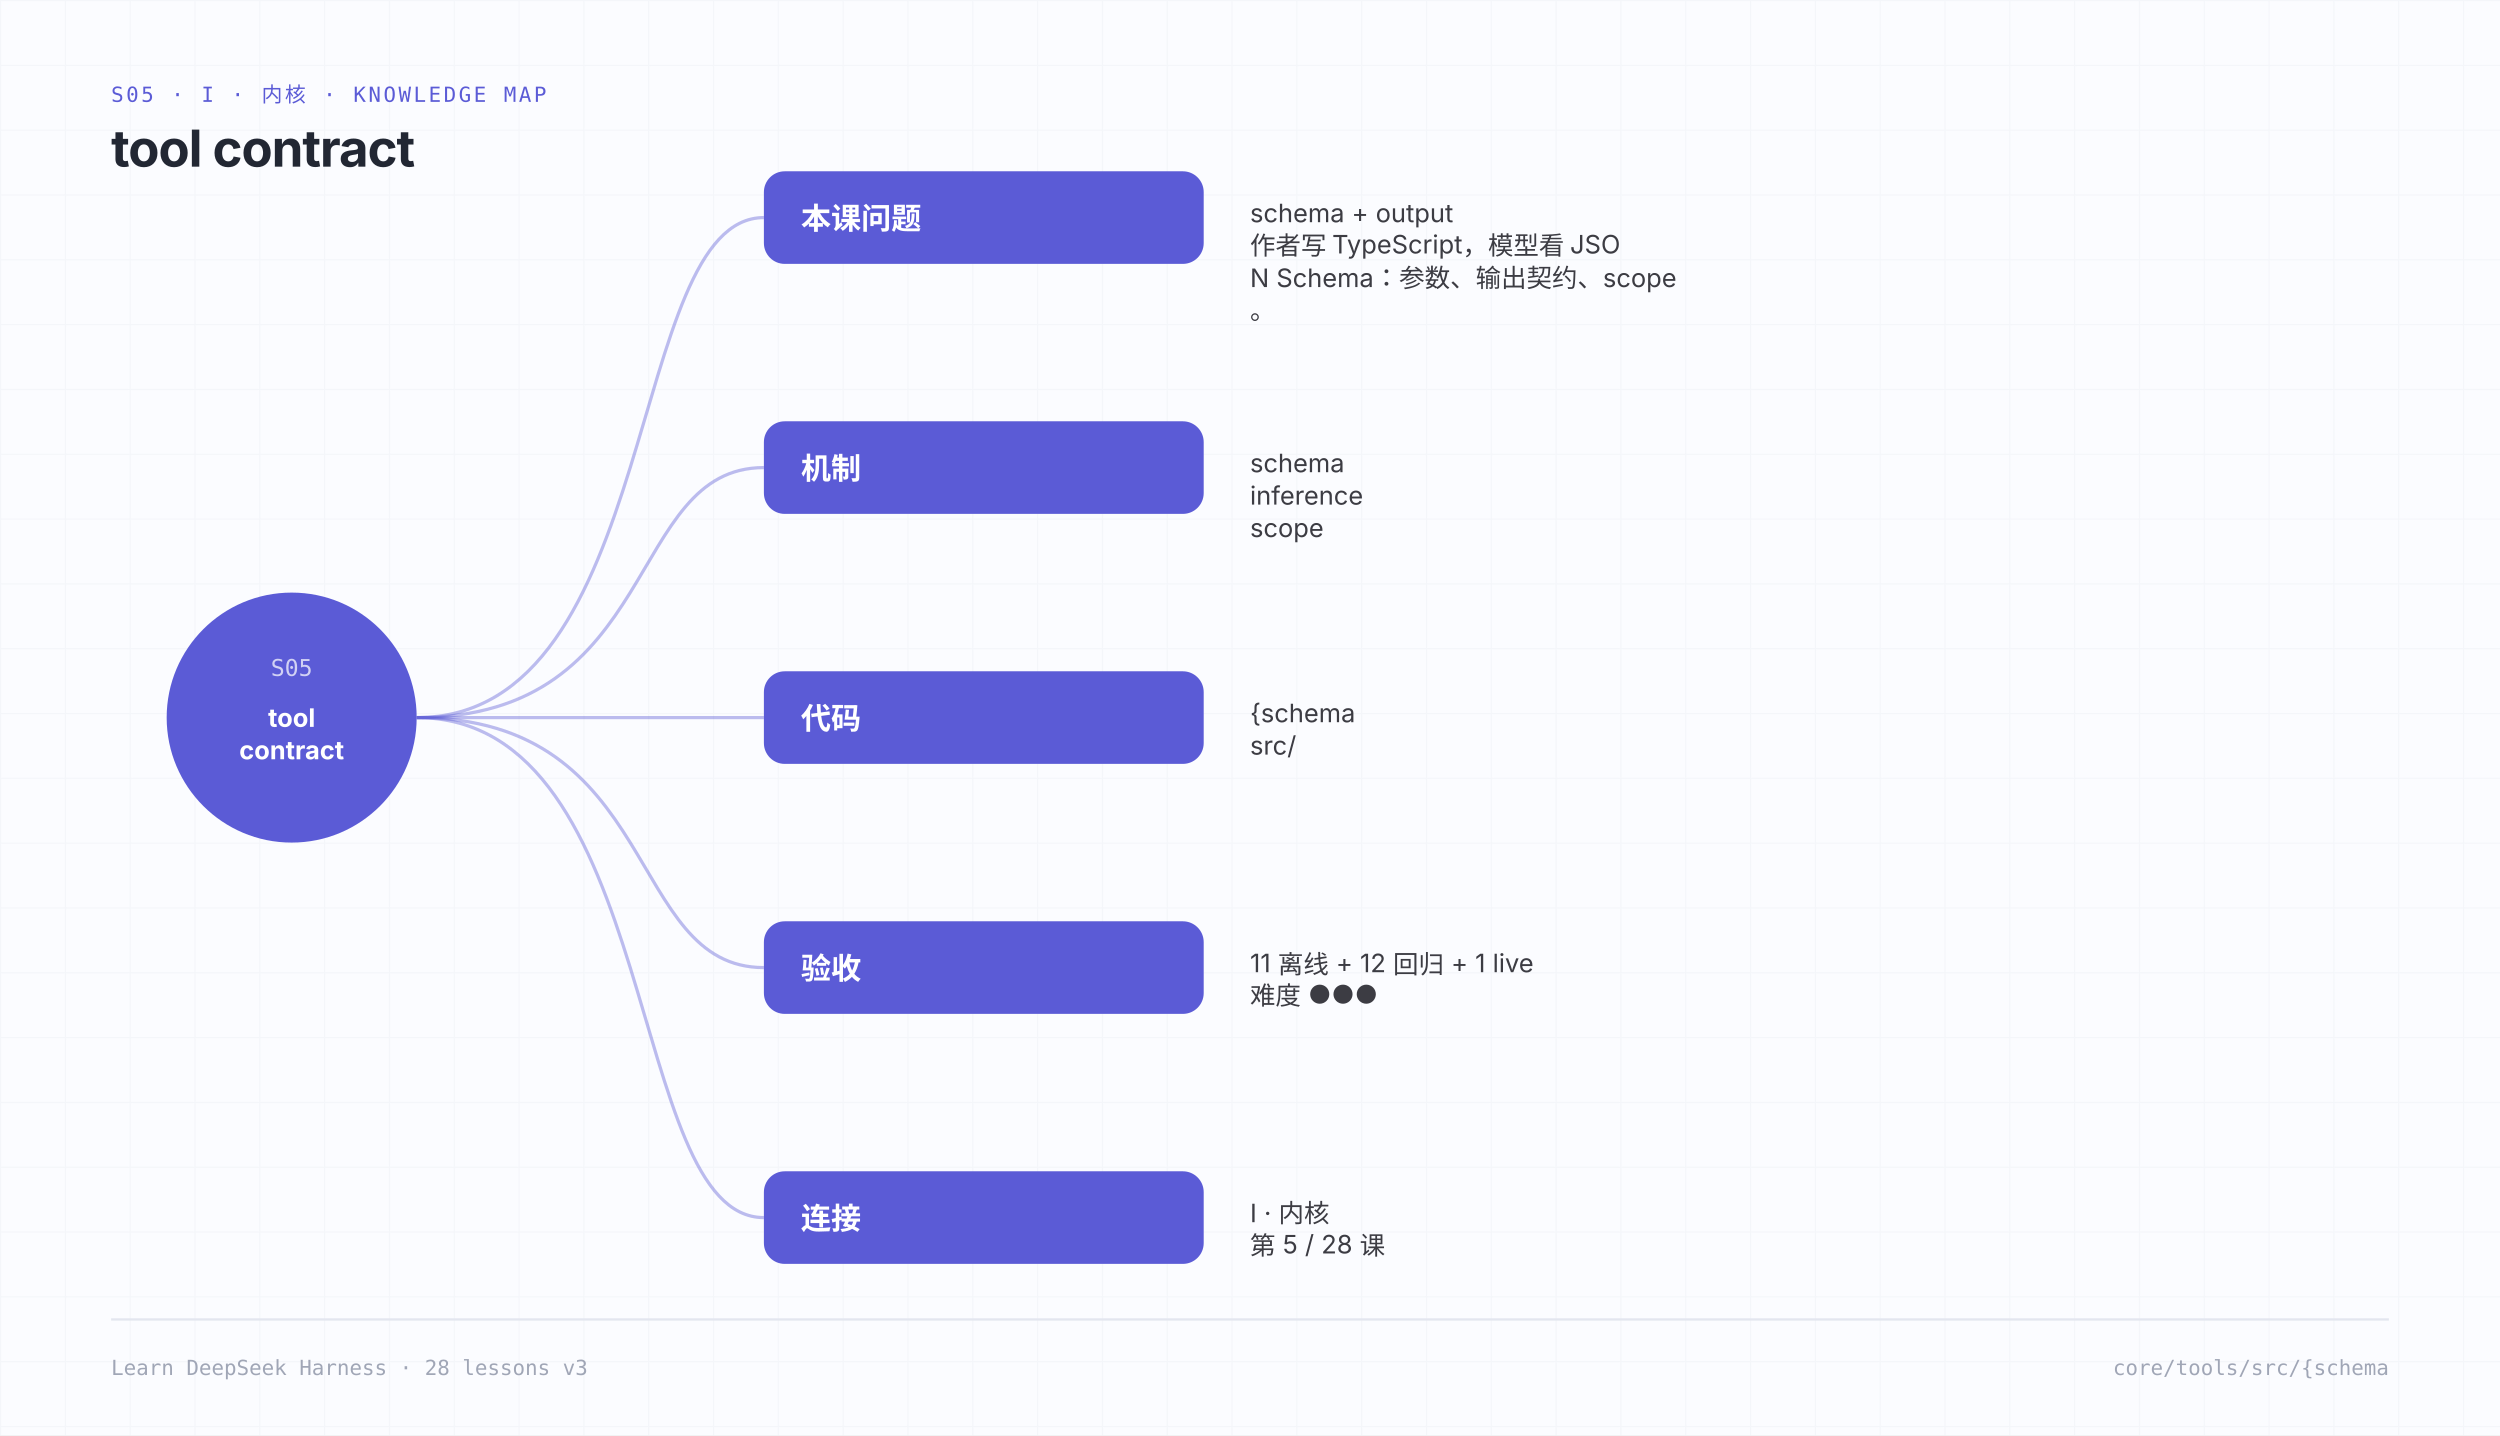
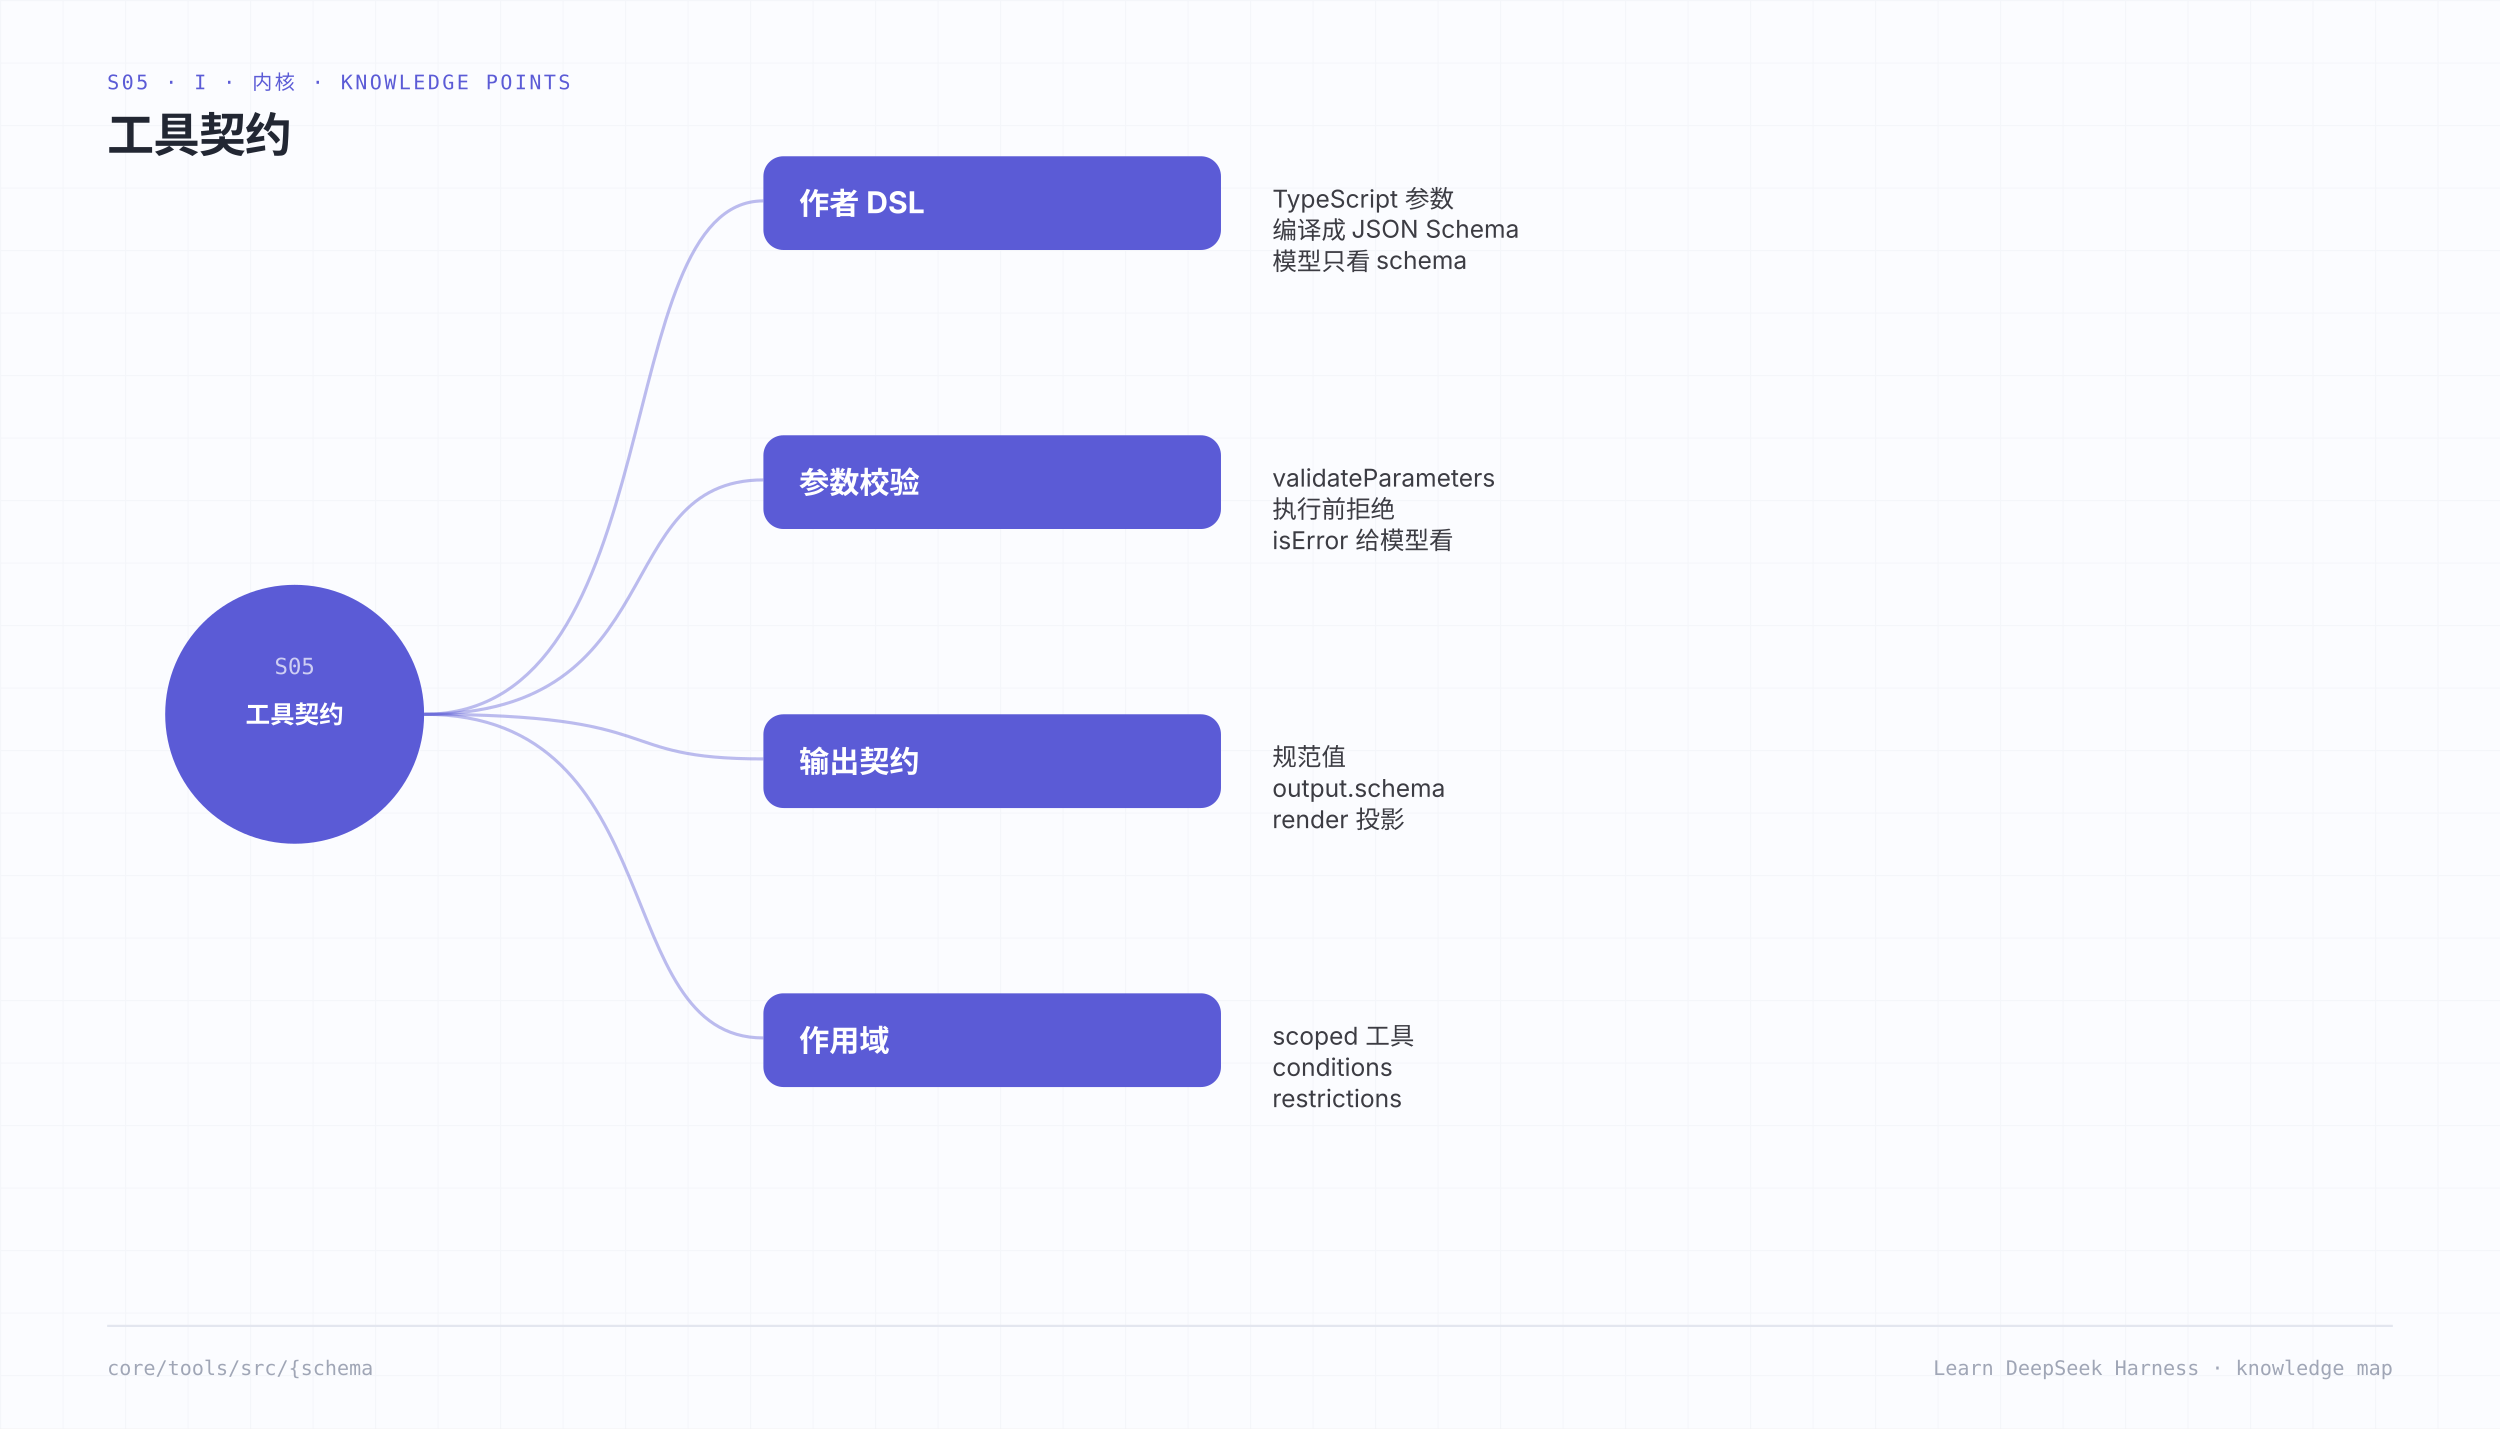
- <svg xmlns="http://www.w3.org/2000/svg" width="1080" height="620" viewBox="0 0 1080 620" role="img" aria-labelledby="title">
+ <svg xmlns="http://www.w3.org/2000/svg" width="1120" height="640" viewBox="0 0 1120 640" role="img" aria-labelledby="title">
  <defs>
    <pattern id="g" width="28" height="28" patternUnits="userSpaceOnUse">
      <path d="M28 0H0V28" fill="none" stroke="#303a63" stroke-opacity=".035" />
    </pattern>
  </defs>
-   <rect width="1080" height="620" fill="#fbfcff" />
-   <rect width="1080" height="620" fill="url(#g)" />
-   <text x="48" y="44" font-size="9" letter-spacing=".12em" fill="#5b5bd6" font-family="SFMono-Regular,Consolas,monospace">S05 · I · 内核 · KNOWLEDGE MAP</text>
-   <text x="48" y="72" font-size="22" font-weight="750" fill="#222733" letter-spacing="-.02em" font-family="-apple-system,BlinkMacSystemFont,'Segoe UI','Noto Sans SC',sans-serif">tool contract</text>
-   <circle cx="126" cy="310" r="54" fill="#5b5bd6" />
-   <text x="126" y="292" text-anchor="middle" font-size="10" fill="rgba(255,255,255,.72)" font-family="SFMono-Regular,Consolas,monospace">S05</text>
-   <text x="126" y="314" font-size="11" font-weight="700" fill="#fff" text-anchor="middle" font-family="-apple-system,BlinkMacSystemFont,'Segoe UI','Noto Sans SC',sans-serif">tool</text>
-   <text x="126" y="328" font-size="11" font-weight="700" fill="#fff" text-anchor="middle" font-family="-apple-system,BlinkMacSystemFont,'Segoe UI','Noto Sans SC',sans-serif">contract</text>
-   <path d="M180 310 C286 310 270 94 330 94" fill="none" stroke="#5b5bd6" stroke-opacity=".4" stroke-width="1.4" />
-   <rect x="330" y="74" width="190" height="40" rx="9" fill="#5b5bd6" />
-   <text x="346" y="99" font-size="13" font-weight="700" fill="#fff" font-family="-apple-system,BlinkMacSystemFont,'Segoe UI','Noto Sans SC',sans-serif">本课问题</text>
-   <text x="540" y="96" font-size="11" font-weight="400" fill="#3c3c43" text-anchor="start" font-family="-apple-system,BlinkMacSystemFont,'Segoe UI','Noto Sans SC',sans-serif">schema + output</text>
-   <text x="540" y="110" font-size="11" font-weight="400" fill="#3c3c43" text-anchor="start" font-family="-apple-system,BlinkMacSystemFont,'Segoe UI','Noto Sans SC',sans-serif">作者写 TypeScript，模型看 JSO</text>
-   <text x="540" y="124" font-size="11" font-weight="400" fill="#3c3c43" text-anchor="start" font-family="-apple-system,BlinkMacSystemFont,'Segoe UI','Noto Sans SC',sans-serif">N Schema：参数、输出契约、scope</text>
-   <text x="540" y="138" font-size="11" font-weight="400" fill="#3c3c43" text-anchor="start" font-family="-apple-system,BlinkMacSystemFont,'Segoe UI','Noto Sans SC',sans-serif">。</text>
-   <path d="M180 310 C286 310 270 202 330 202" fill="none" stroke="#5b5bd6" stroke-opacity=".4" stroke-width="1.4" />
-   <rect x="330" y="182" width="190" height="40" rx="9" fill="#5b5bd6" />
-   <text x="346" y="207" font-size="13" font-weight="700" fill="#fff" font-family="-apple-system,BlinkMacSystemFont,'Segoe UI','Noto Sans SC',sans-serif">机制</text>
-   <text x="540" y="204" font-size="11" font-weight="400" fill="#3c3c43" text-anchor="start" font-family="-apple-system,BlinkMacSystemFont,'Segoe UI','Noto Sans SC',sans-serif">schema</text>
-   <text x="540" y="218" font-size="11" font-weight="400" fill="#3c3c43" text-anchor="start" font-family="-apple-system,BlinkMacSystemFont,'Segoe UI','Noto Sans SC',sans-serif">inference</text>
-   <text x="540" y="232" font-size="11" font-weight="400" fill="#3c3c43" text-anchor="start" font-family="-apple-system,BlinkMacSystemFont,'Segoe UI','Noto Sans SC',sans-serif">scope</text>
-   <path d="M180 310 C286 310 270 310 330 310" fill="none" stroke="#5b5bd6" stroke-opacity=".4" stroke-width="1.4" />
-   <rect x="330" y="290" width="190" height="40" rx="9" fill="#5b5bd6" />
-   <text x="346" y="315" font-size="13" font-weight="700" fill="#fff" font-family="-apple-system,BlinkMacSystemFont,'Segoe UI','Noto Sans SC',sans-serif">代码</text>
-   <text x="540" y="312" font-size="11" font-weight="400" fill="#3c3c43" text-anchor="start" font-family="-apple-system,BlinkMacSystemFont,'Segoe UI','Noto Sans SC',sans-serif">{schema</text>
-   <text x="540" y="326" font-size="11" font-weight="400" fill="#3c3c43" text-anchor="start" font-family="-apple-system,BlinkMacSystemFont,'Segoe UI','Noto Sans SC',sans-serif">src/</text>
-   <path d="M180 310 C286 310 270 418 330 418" fill="none" stroke="#5b5bd6" stroke-opacity=".4" stroke-width="1.4" />
-   <rect x="330" y="398" width="190" height="40" rx="9" fill="#5b5bd6" />
-   <text x="346" y="423" font-size="13" font-weight="700" fill="#fff" font-family="-apple-system,BlinkMacSystemFont,'Segoe UI','Noto Sans SC',sans-serif">验收</text>
-   <text x="540" y="420" font-size="11" font-weight="400" fill="#3c3c43" text-anchor="start" font-family="-apple-system,BlinkMacSystemFont,'Segoe UI','Noto Sans SC',sans-serif">11 离线 + 12 回归 + 1 live</text>
-   <text x="540" y="434" font-size="11" font-weight="400" fill="#3c3c43" text-anchor="start" font-family="-apple-system,BlinkMacSystemFont,'Segoe UI','Noto Sans SC',sans-serif">难度 ●●●</text>
-   <path d="M180 310 C286 310 270 526 330 526" fill="none" stroke="#5b5bd6" stroke-opacity=".4" stroke-width="1.4" />
-   <rect x="330" y="506" width="190" height="40" rx="9" fill="#5b5bd6" />
-   <text x="346" y="531" font-size="13" font-weight="700" fill="#fff" font-family="-apple-system,BlinkMacSystemFont,'Segoe UI','Noto Sans SC',sans-serif">连接</text>
-   <text x="540" y="528" font-size="11" font-weight="400" fill="#3c3c43" text-anchor="start" font-family="-apple-system,BlinkMacSystemFont,'Segoe UI','Noto Sans SC',sans-serif">I · 内核</text>
-   <text x="540" y="542" font-size="11" font-weight="400" fill="#3c3c43" text-anchor="start" font-family="-apple-system,BlinkMacSystemFont,'Segoe UI','Noto Sans SC',sans-serif">第 5 / 28 课</text>
-   <line x1="48" y1="570" x2="1032" y2="570" stroke="#e3e6ef" />
-   <text x="48" y="594" font-size="9" fill="#a0a6b6" font-family="SFMono-Regular,Consolas,monospace">Learn DeepSeek Harness · 28 lessons v3</text>
-   <text x="1032" y="594" text-anchor="end" font-size="9" fill="#a0a6b6" font-family="SFMono-Regular,Consolas,monospace">core/tools/src/{schema</text>
+   <rect width="1120" height="640" fill="#fbfcff" />
+   <rect width="1120" height="640" fill="url(#g)" />
+   <text x="48" y="40" font-size="9" letter-spacing=".12em" fill="#5b5bd6" font-family="SFMono-Regular,Consolas,monospace">S05 · I · 内核 · KNOWLEDGE POINTS</text>
+   <text x="48" y="68" font-size="21" font-weight="750" fill="#222733" letter-spacing="-.02em" font-family="-apple-system,BlinkMacSystemFont,'Segoe UI','Noto Sans SC',sans-serif">工具契约</text>
+   <circle cx="132" cy="320" r="58" fill="#5b5bd6" />
+   <text x="132" y="302" text-anchor="middle" font-size="10" fill="rgba(255,255,255,.7)" font-family="SFMono-Regular,Consolas,monospace">S05</text>
+   <text x="132" y="324" font-size="11" font-weight="700" fill="#fff" text-anchor="middle" font-family="-apple-system,BlinkMacSystemFont,'Segoe UI','Noto Sans SC',sans-serif">工具契约</text>
+   <path d="M190 320 C302 320 272 90 342 90" fill="none" stroke="#5b5bd6" stroke-opacity=".4" stroke-width="1.4" />
+   <rect x="342" y="70" width="205" height="42" rx="9" fill="#5b5bd6" />
+   <text x="358" y="96" font-size="13.5" font-weight="700" fill="#fff" font-family="-apple-system,BlinkMacSystemFont,'Segoe UI','Noto Sans SC',sans-serif">作者 DSL</text>
+   <text x="570" y="93" font-size="11" font-weight="400" fill="#3c3c43" text-anchor="start" font-family="-apple-system,BlinkMacSystemFont,'Segoe UI','Noto Sans SC',sans-serif">TypeScript 参数</text>
+   <text x="570" y="107" font-size="11" font-weight="400" fill="#3c3c43" text-anchor="start" font-family="-apple-system,BlinkMacSystemFont,'Segoe UI','Noto Sans SC',sans-serif">编译成 JSON Schema</text>
+   <text x="570" y="121" font-size="11" font-weight="400" fill="#3c3c43" text-anchor="start" font-family="-apple-system,BlinkMacSystemFont,'Segoe UI','Noto Sans SC',sans-serif">模型只看 schema</text>
+   <path d="M190 320 C302 320 272 215 342 215" fill="none" stroke="#5b5bd6" stroke-opacity=".4" stroke-width="1.4" />
+   <rect x="342" y="195" width="205" height="42" rx="9" fill="#5b5bd6" />
+   <text x="358" y="221" font-size="13.5" font-weight="700" fill="#fff" font-family="-apple-system,BlinkMacSystemFont,'Segoe UI','Noto Sans SC',sans-serif">参数校验</text>
+   <text x="570" y="218" font-size="11" font-weight="400" fill="#3c3c43" text-anchor="start" font-family="-apple-system,BlinkMacSystemFont,'Segoe UI','Noto Sans SC',sans-serif">validateParameters</text>
+   <text x="570" y="232" font-size="11" font-weight="400" fill="#3c3c43" text-anchor="start" font-family="-apple-system,BlinkMacSystemFont,'Segoe UI','Noto Sans SC',sans-serif">执行前拒绝</text>
+   <text x="570" y="246" font-size="11" font-weight="400" fill="#3c3c43" text-anchor="start" font-family="-apple-system,BlinkMacSystemFont,'Segoe UI','Noto Sans SC',sans-serif">isError 给模型看</text>
+   <path d="M190 320 C302 320 272 340 342 340" fill="none" stroke="#5b5bd6" stroke-opacity=".4" stroke-width="1.4" />
+   <rect x="342" y="320" width="205" height="42" rx="9" fill="#5b5bd6" />
+   <text x="358" y="346" font-size="13.5" font-weight="700" fill="#fff" font-family="-apple-system,BlinkMacSystemFont,'Segoe UI','Noto Sans SC',sans-serif">输出契约</text>
+   <text x="570" y="343" font-size="11" font-weight="400" fill="#3c3c43" text-anchor="start" font-family="-apple-system,BlinkMacSystemFont,'Segoe UI','Noto Sans SC',sans-serif">规范值</text>
+   <text x="570" y="357" font-size="11" font-weight="400" fill="#3c3c43" text-anchor="start" font-family="-apple-system,BlinkMacSystemFont,'Segoe UI','Noto Sans SC',sans-serif">output.schema</text>
+   <text x="570" y="371" font-size="11" font-weight="400" fill="#3c3c43" text-anchor="start" font-family="-apple-system,BlinkMacSystemFont,'Segoe UI','Noto Sans SC',sans-serif">render 投影</text>
+   <path d="M190 320 C302 320 272 465 342 465" fill="none" stroke="#5b5bd6" stroke-opacity=".4" stroke-width="1.4" />
+   <rect x="342" y="445" width="205" height="42" rx="9" fill="#5b5bd6" />
+   <text x="358" y="471" font-size="13.5" font-weight="700" fill="#fff" font-family="-apple-system,BlinkMacSystemFont,'Segoe UI','Noto Sans SC',sans-serif">作用域</text>
+   <text x="570" y="468" font-size="11" font-weight="400" fill="#3c3c43" text-anchor="start" font-family="-apple-system,BlinkMacSystemFont,'Segoe UI','Noto Sans SC',sans-serif">scoped 工具</text>
+   <text x="570" y="482" font-size="11" font-weight="400" fill="#3c3c43" text-anchor="start" font-family="-apple-system,BlinkMacSystemFont,'Segoe UI','Noto Sans SC',sans-serif">conditions</text>
+   <text x="570" y="496" font-size="11" font-weight="400" fill="#3c3c43" text-anchor="start" font-family="-apple-system,BlinkMacSystemFont,'Segoe UI','Noto Sans SC',sans-serif">restrictions</text>
+   <line x1="48" y1="594" x2="1072" y2="594" stroke="#e3e6ef" />
+   <text x="48" y="616" font-size="9" fill="#a0a6b6" font-family="SFMono-Regular,Consolas,monospace">core/tools/src/{schema</text>
+   <text x="1072" y="616" text-anchor="end" font-size="9" fill="#a0a6b6" font-family="SFMono-Regular,Consolas,monospace">Learn DeepSeek Harness · knowledge map</text>
</svg>
